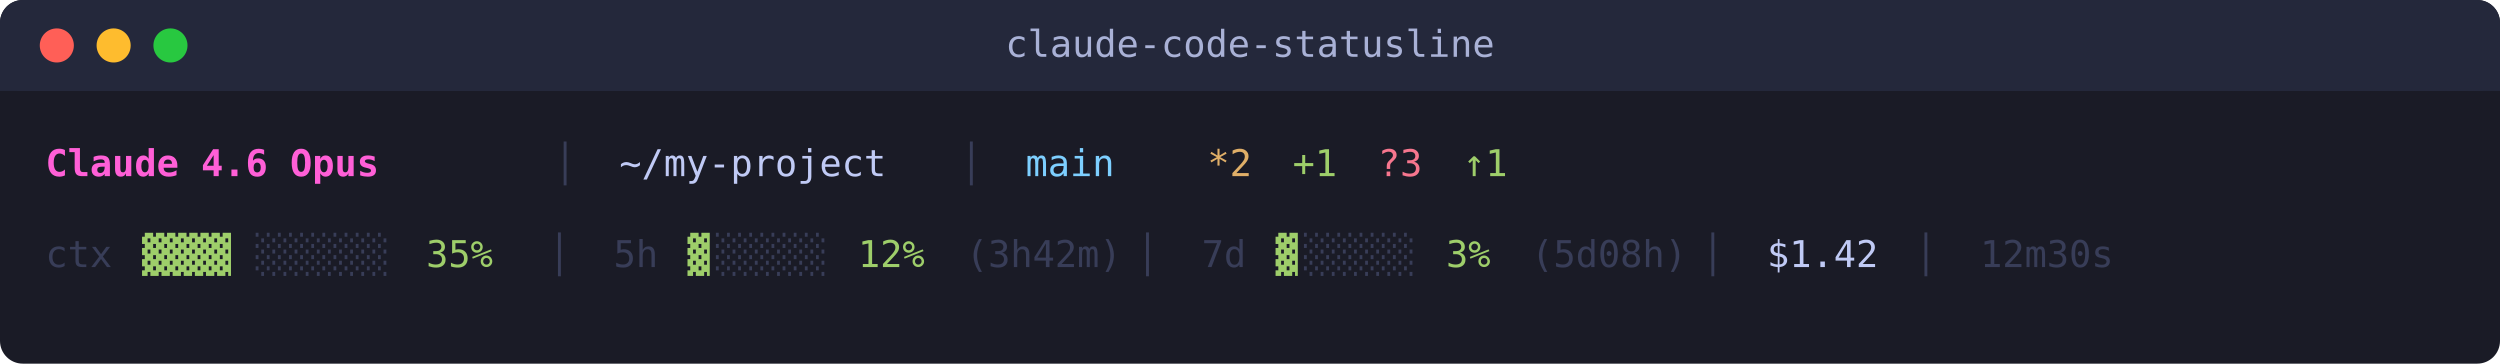
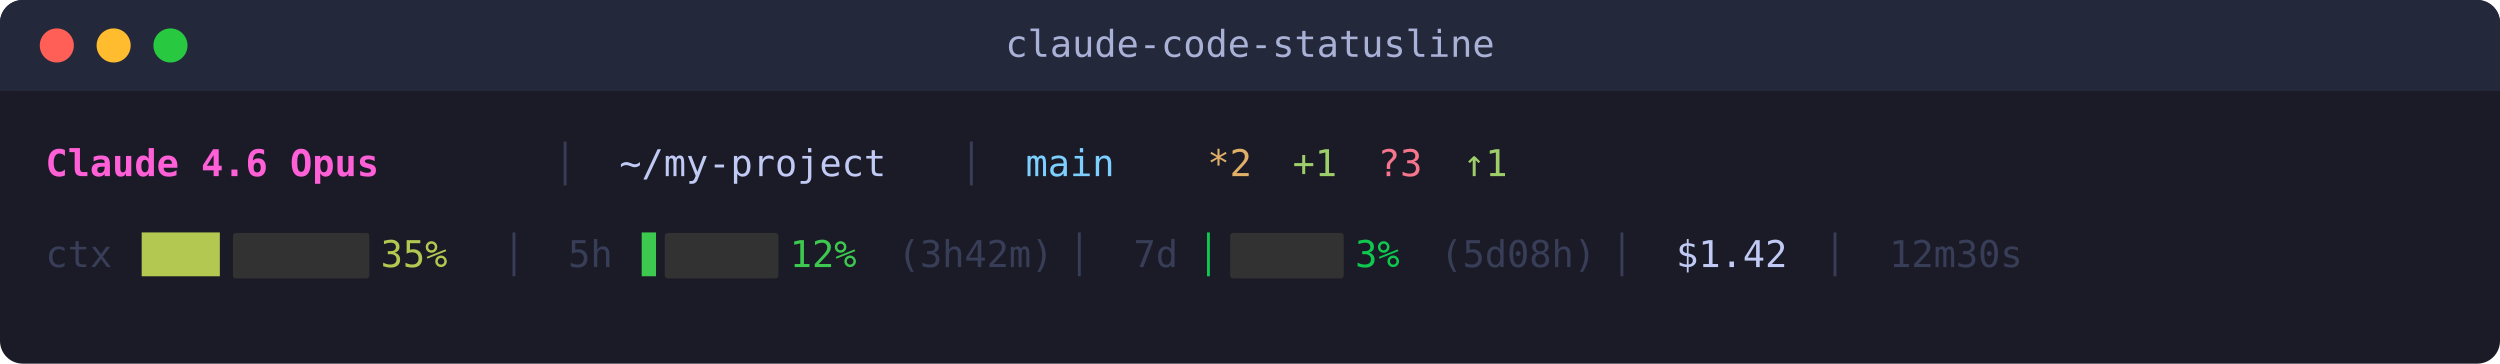
<svg xmlns="http://www.w3.org/2000/svg" width="880" height="128" viewBox="0 0 880 128">
  <defs>
    <style>
      @font-face {
        font-family: 'Menlo';
        src: local('Menlo'), local('Monaco'), local('Consolas'), local('DejaVu Sans Mono');
      }
      text { font-family: 'Menlo', 'Monaco', 'Consolas', 'DejaVu Sans Mono', monospace; font-size: 13px; }
      .dim { opacity: 0.5; }
    </style>
  </defs>
  <rect width="880" height="128" rx="8" ry="8" fill="#1a1b26" />
  <rect width="880" height="32" rx="8" ry="8" fill="#24283b" />
  <rect y="24" width="880" height="8" fill="#24283b" />
  <circle cx="20" cy="16" r="6" fill="#ff5f57" />
  <circle cx="40" cy="16" r="6" fill="#febc2e" />
  <circle cx="60" cy="16" r="6" fill="#28c840" />
  <text x="440" y="20" fill="#a9b1d6" text-anchor="middle" font-size="12">claude-code-statusline</text>
  <text x="16" y="62" fill="#ff5fd7" font-weight="bold"> Claude 4.6 Opus</text>
  <text x="195" y="62" fill="#565f89" class="dim"> │ </text>
  <text x="218" y="62" fill="#c0caf5">~/my-project</text>
  <text x="338" y="62" fill="#565f89" class="dim"> │ </text>
  <text x="361" y="62" fill="#7dcfff"> main</text>
  <text x="425" y="62" fill="#e0af68"> *2</text>
  <text x="455" y="62" fill="#9ece6a"> +1</text>
  <text x="485" y="62" fill="#f7768e"> ?3</text>
  <text x="515" y="62" fill="#9ece6a"> ↑1</text>
  <text x="16" y="94" fill="#565f89" class="dim">ctx </text>
-   <text x="50" y="94" fill="#9ece6a">▓▓▓▓</text>
-   <text x="90" y="94" fill="#565f89" class="dim">░░░░░░</text>
-   <text x="150" y="94" fill="#9ece6a"> 35%</text>
-   <text x="193" y="94" fill="#565f89" class="dim"> │ </text>
-   <text x="216" y="94" fill="#565f89" class="dim">5h </text>
-   <text x="242" y="94" fill="#9ece6a">▓</text>
-   <text x="252" y="94" fill="#565f89" class="dim">░░░░░</text>
-   <text x="302" y="94" fill="#9ece6a"> 12%</text>
-   <text x="340" y="94" fill="#565f89" class="dim">(3h42m)</text>
-   <text x="400" y="94" fill="#565f89" class="dim"> │ </text>
-   <text x="423" y="94" fill="#565f89" class="dim">7d </text>
-   <text x="449" y="94" fill="#9ece6a">▓</text>
-   <text x="459" y="94" fill="#565f89" class="dim">░░░░░</text>
-   <text x="509" y="94" fill="#9ece6a"> 3%</text>
-   <text x="539" y="94" fill="#565f89" class="dim">(5d08h)</text>
-   <text x="599" y="94" fill="#565f89" class="dim"> │ </text>
-   <text x="622" y="94" fill="#c0caf5">$1.42</text>
-   <text x="674" y="94" fill="#565f89" class="dim"> │ </text>
-   <text x="697" y="94" fill="#565f89" class="dim">12m30s</text>
+   <text x="50" y="94" fill="rgb(178,200,80)">███▌</text>
+   <rect x="82" y="82" width="48" height="16" rx="1" fill="rgb(50,50,50)" />
+   <text x="134" y="94" fill="rgb(178,200,80)"> 35%</text>
+   <text x="177" y="94" fill="#565f89" class="dim"> │ </text>
+   <text x="200" y="94" fill="#565f89" class="dim">5h </text>
+   <text x="226" y="94" fill="rgb(61,200,80)">▋</text>
+   <rect x="234" y="82" width="40" height="16" rx="1" fill="rgb(50,50,50)" />
+   <text x="278" y="94" fill="rgb(61,200,80)"> 12%</text>
+   <text x="316" y="94" fill="#565f89" class="dim">(3h42m)</text>
+   <text x="376" y="94" fill="#565f89" class="dim"> │ </text>
+   <text x="399" y="94" fill="#565f89" class="dim">7d </text>
+   <text x="425" y="94" fill="rgb(15,200,80)">▏</text>
+   <rect x="433" y="82" width="40" height="16" rx="1" fill="rgb(50,50,50)" />
+   <text x="477" y="94" fill="rgb(15,200,80)"> 3%</text>
+   <text x="507" y="94" fill="#565f89" class="dim">(5d08h)</text>
+   <text x="567" y="94" fill="#565f89" class="dim"> │ </text>
+   <text x="590" y="94" fill="#c0caf5">$1.42</text>
+   <text x="642" y="94" fill="#565f89" class="dim"> │ </text>
+   <text x="665" y="94" fill="#565f89" class="dim">12m30s</text>
</svg>
